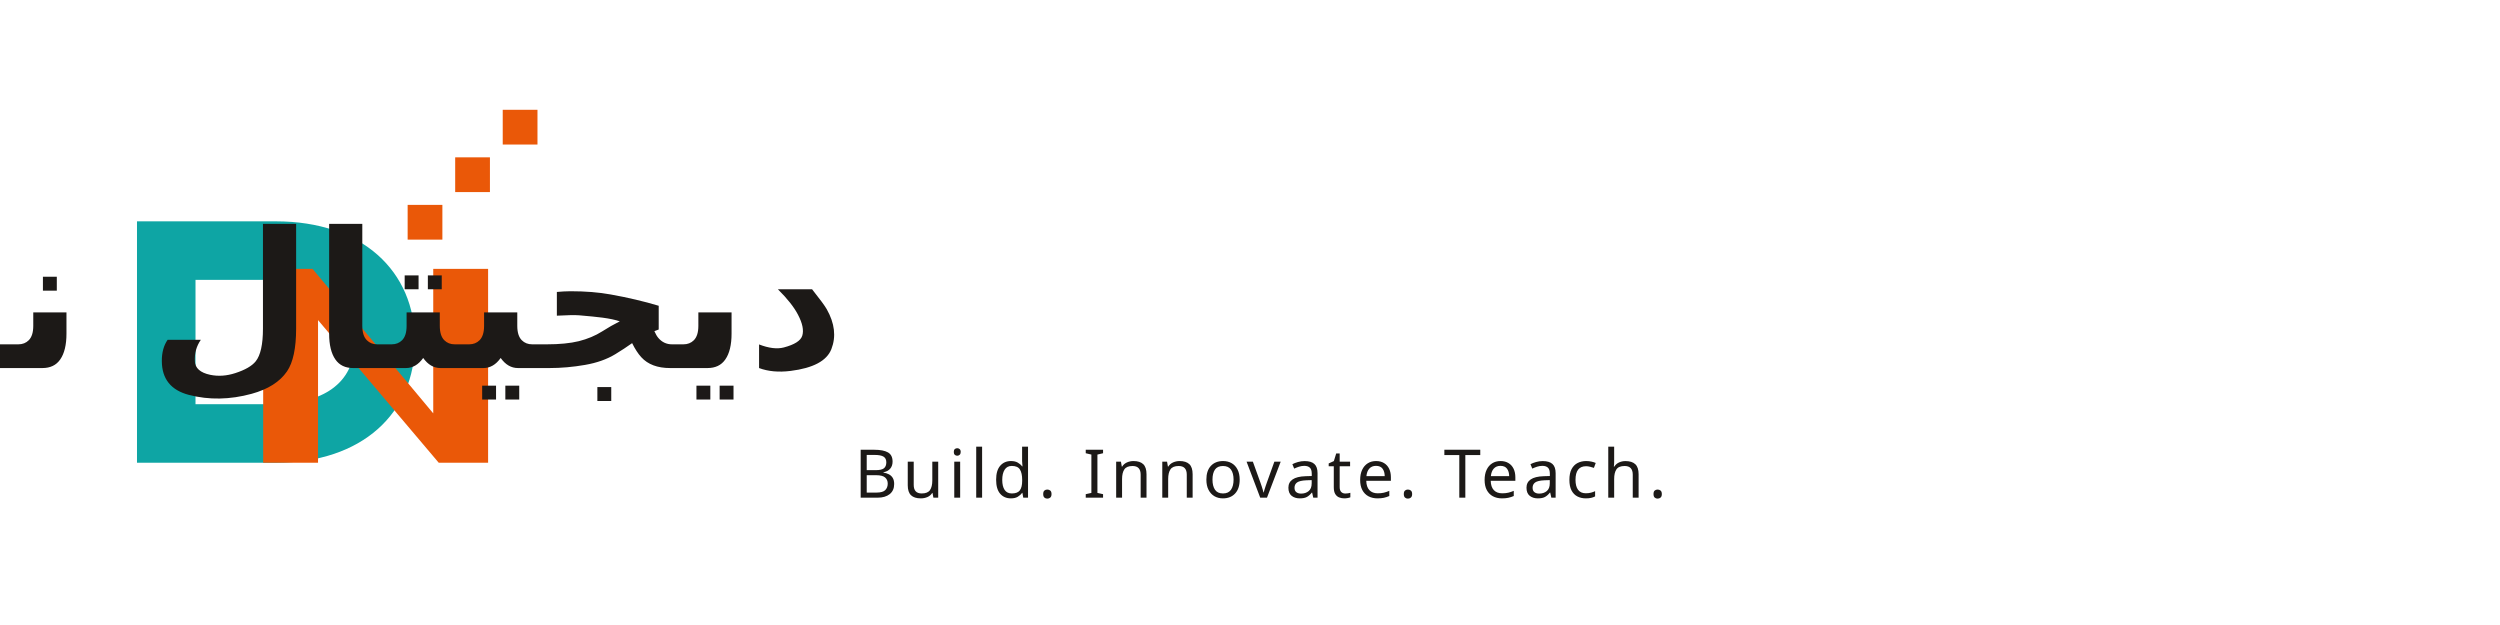
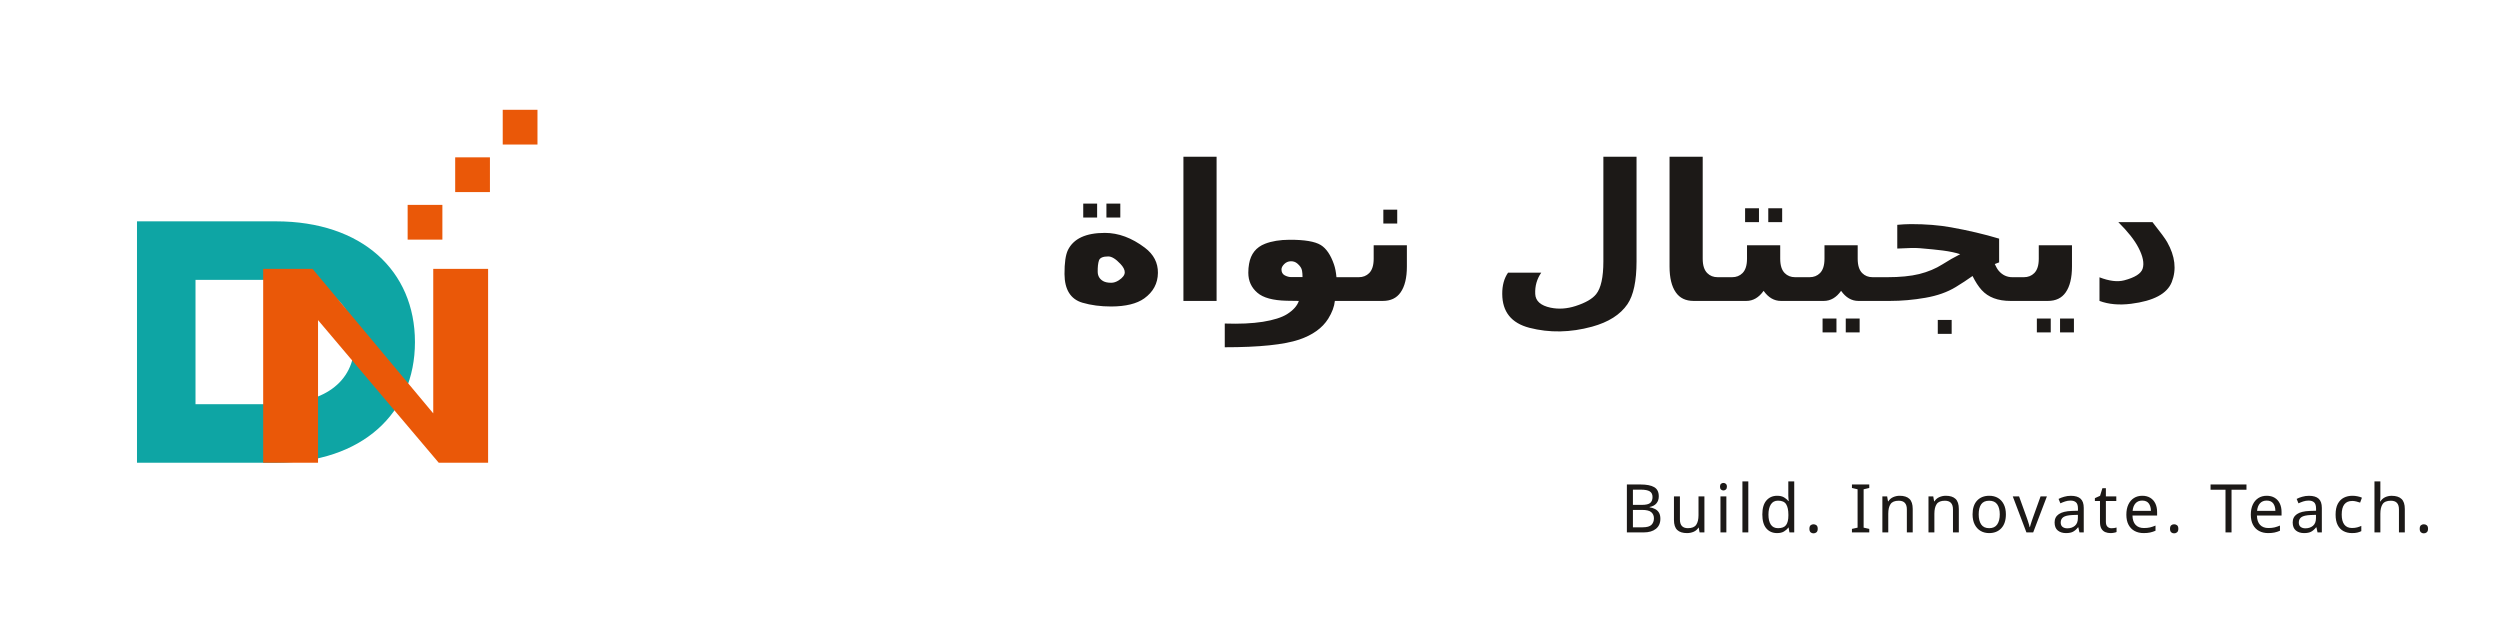
<svg xmlns="http://www.w3.org/2000/svg" width="1080" height="270" viewBox="0 0 1080 270" role="img" aria-labelledby="title desc">
  <g id="symbol" transform="translate(26 34) scale(0.79)">
    <g id="dn-symbol" fill-rule="evenodd">
      <path id="d-monogram" fill="#0EA5A4" d="M42 78h76c47 0 76 27 76 66s-29 66-76 66H42z M74 110v68h42c27 0 45-11 45-34s-18-34-45-34z" />
      <path id="n-monogram" fill="#EA5808" d="M111 104h27l66 79v-79h30v106h-27l-66-78v78h-30z" />
      <path id="rising-pixels" fill="#EA5808" d="M190 69h19v19h-19z M216 43h19v19h-19z M242 17h19v19h-19z" />
    </g>
  </g>
  <g id="wordmark" fill="#1C1917" font-family="Cairo, 'IBM Plex Sans Arabic', sans-serif">
-     <text x="365" y="159" font-size="82" font-weight="700" text-anchor="start" direction="rtl">ديجيتال نواة</text>
-     <text x="369" y="215" font-size="29" font-weight="500" letter-spacing="2">Build. Innovate. Teach.</text>
+     <text x="700" y="130" font-size="82" font-weight="700" text-anchor="middle" direction="rtl" xml:lang="ar">ديجيتال نواة</text>
+     <text x="700" y="230" font-size="29" font-weight="500" letter-spacing="2">Build. Innovate. Teach.</text>
  </g>
</svg>
